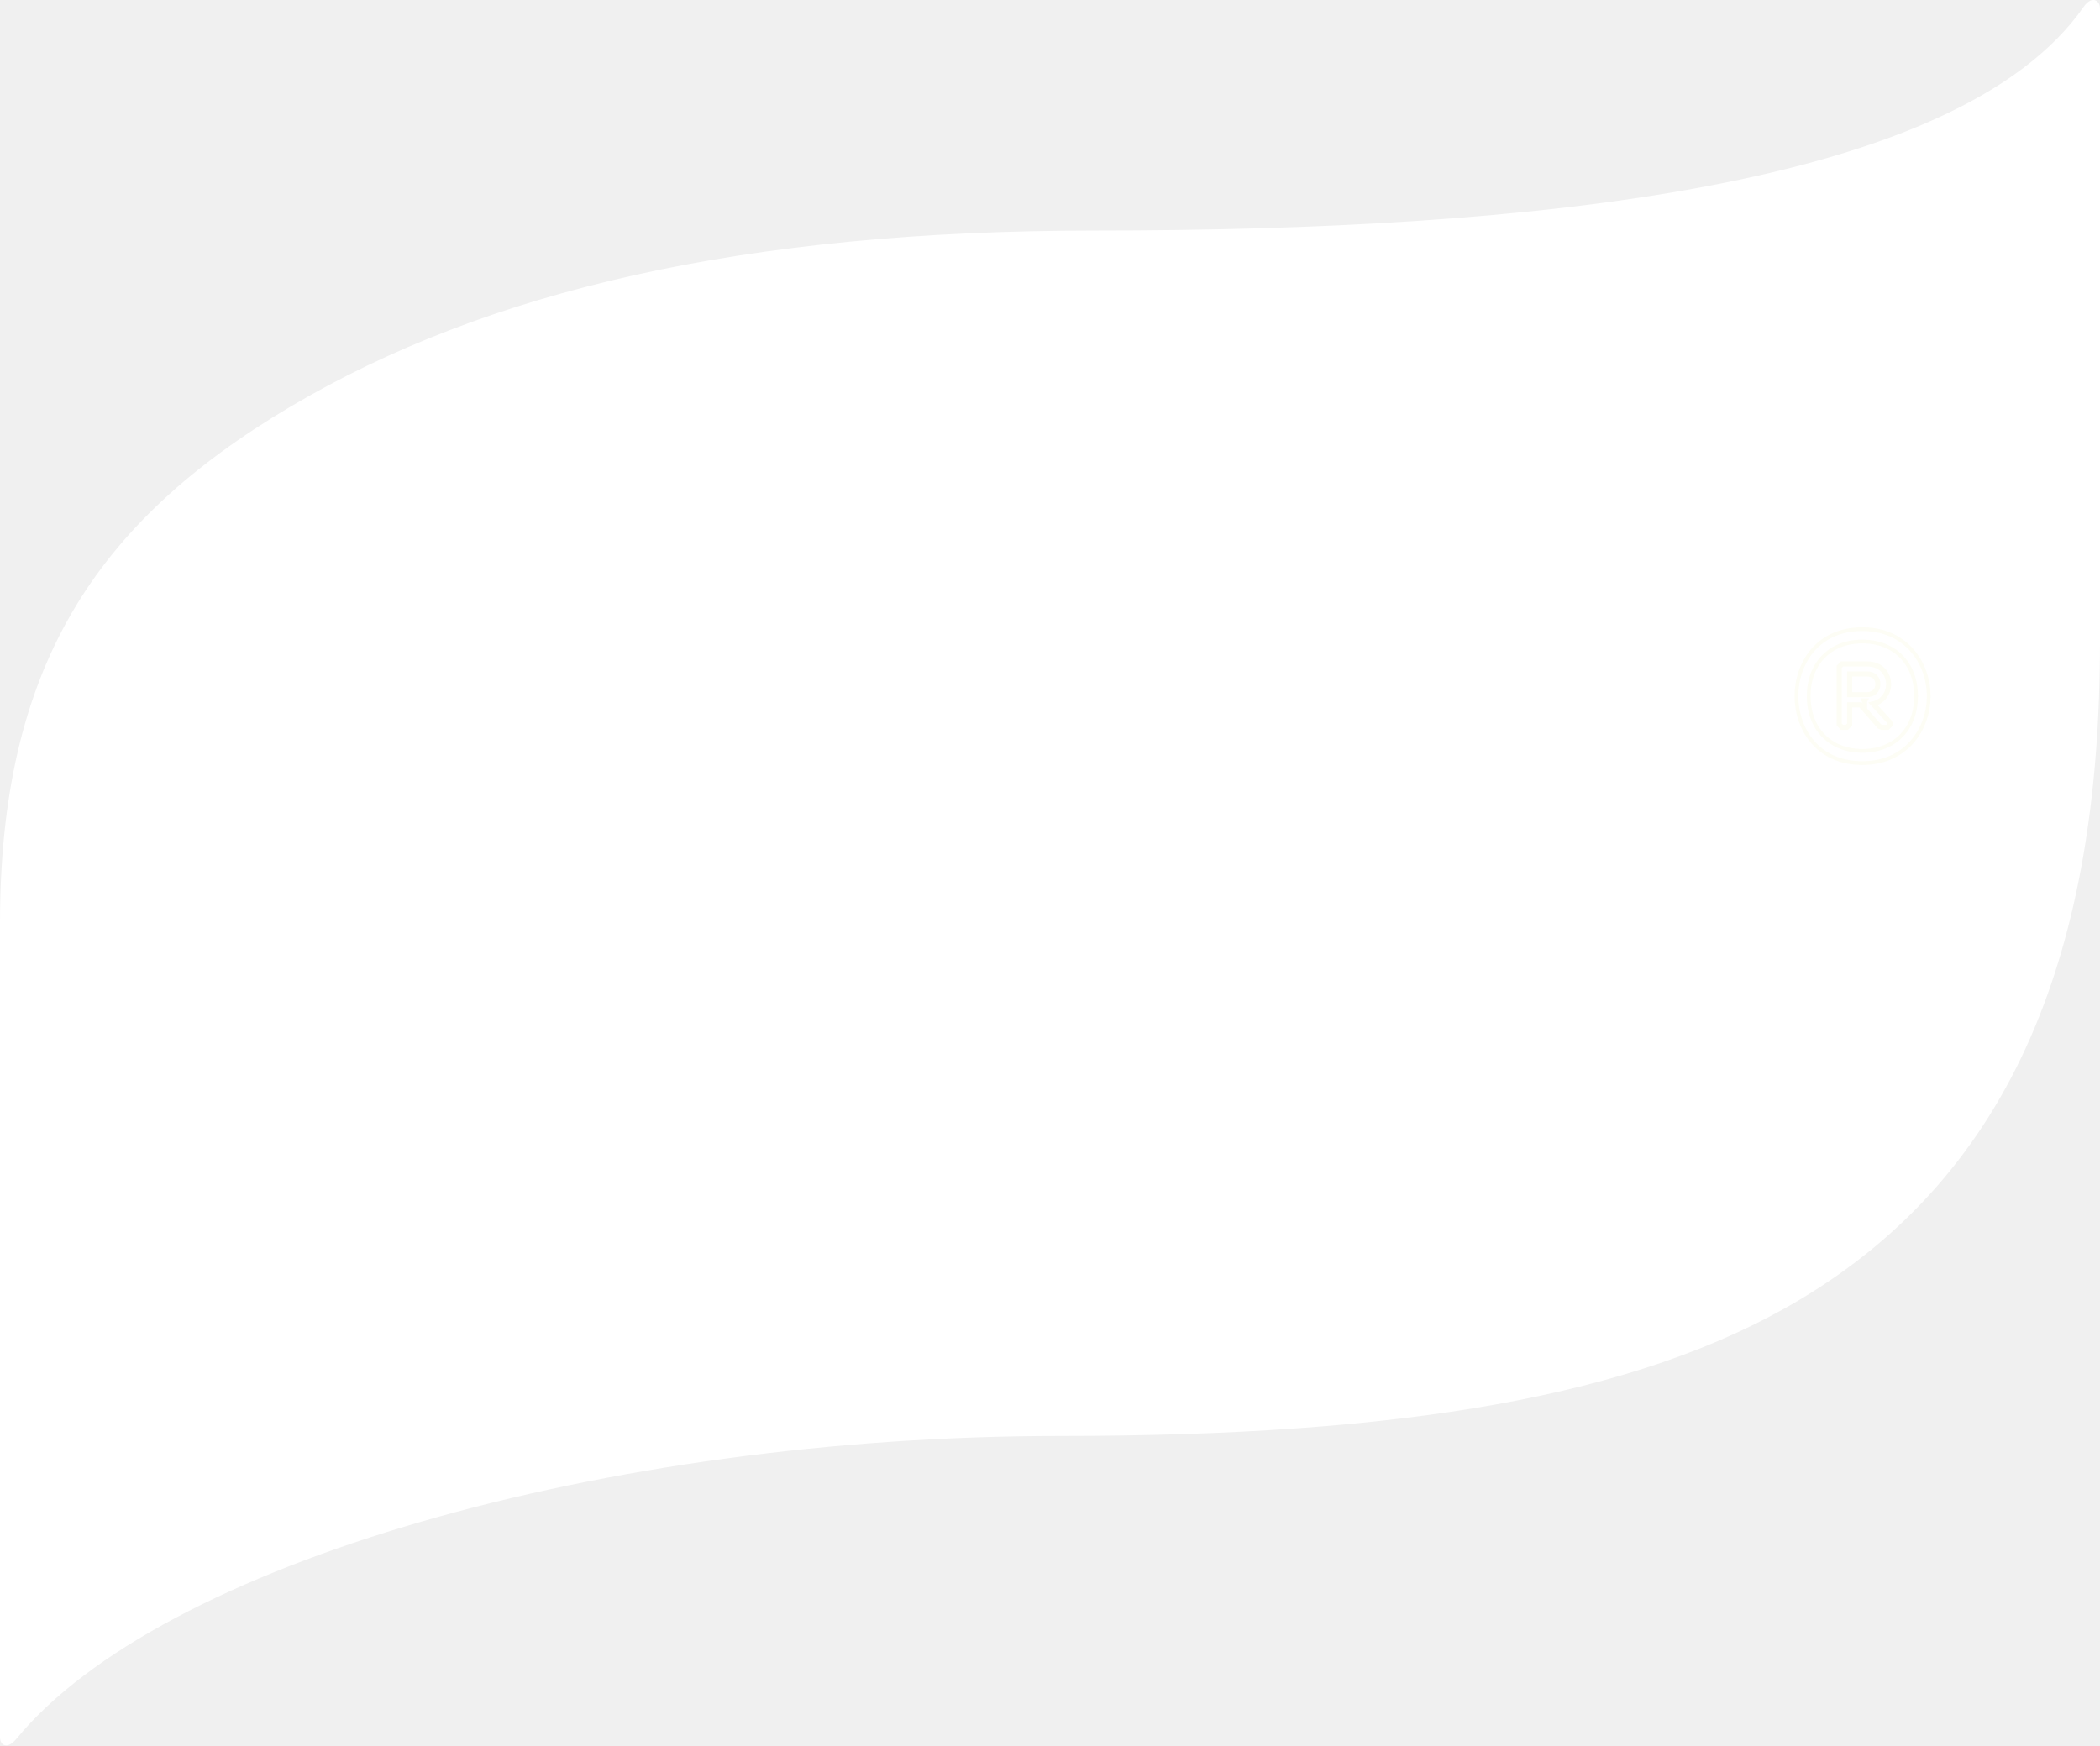
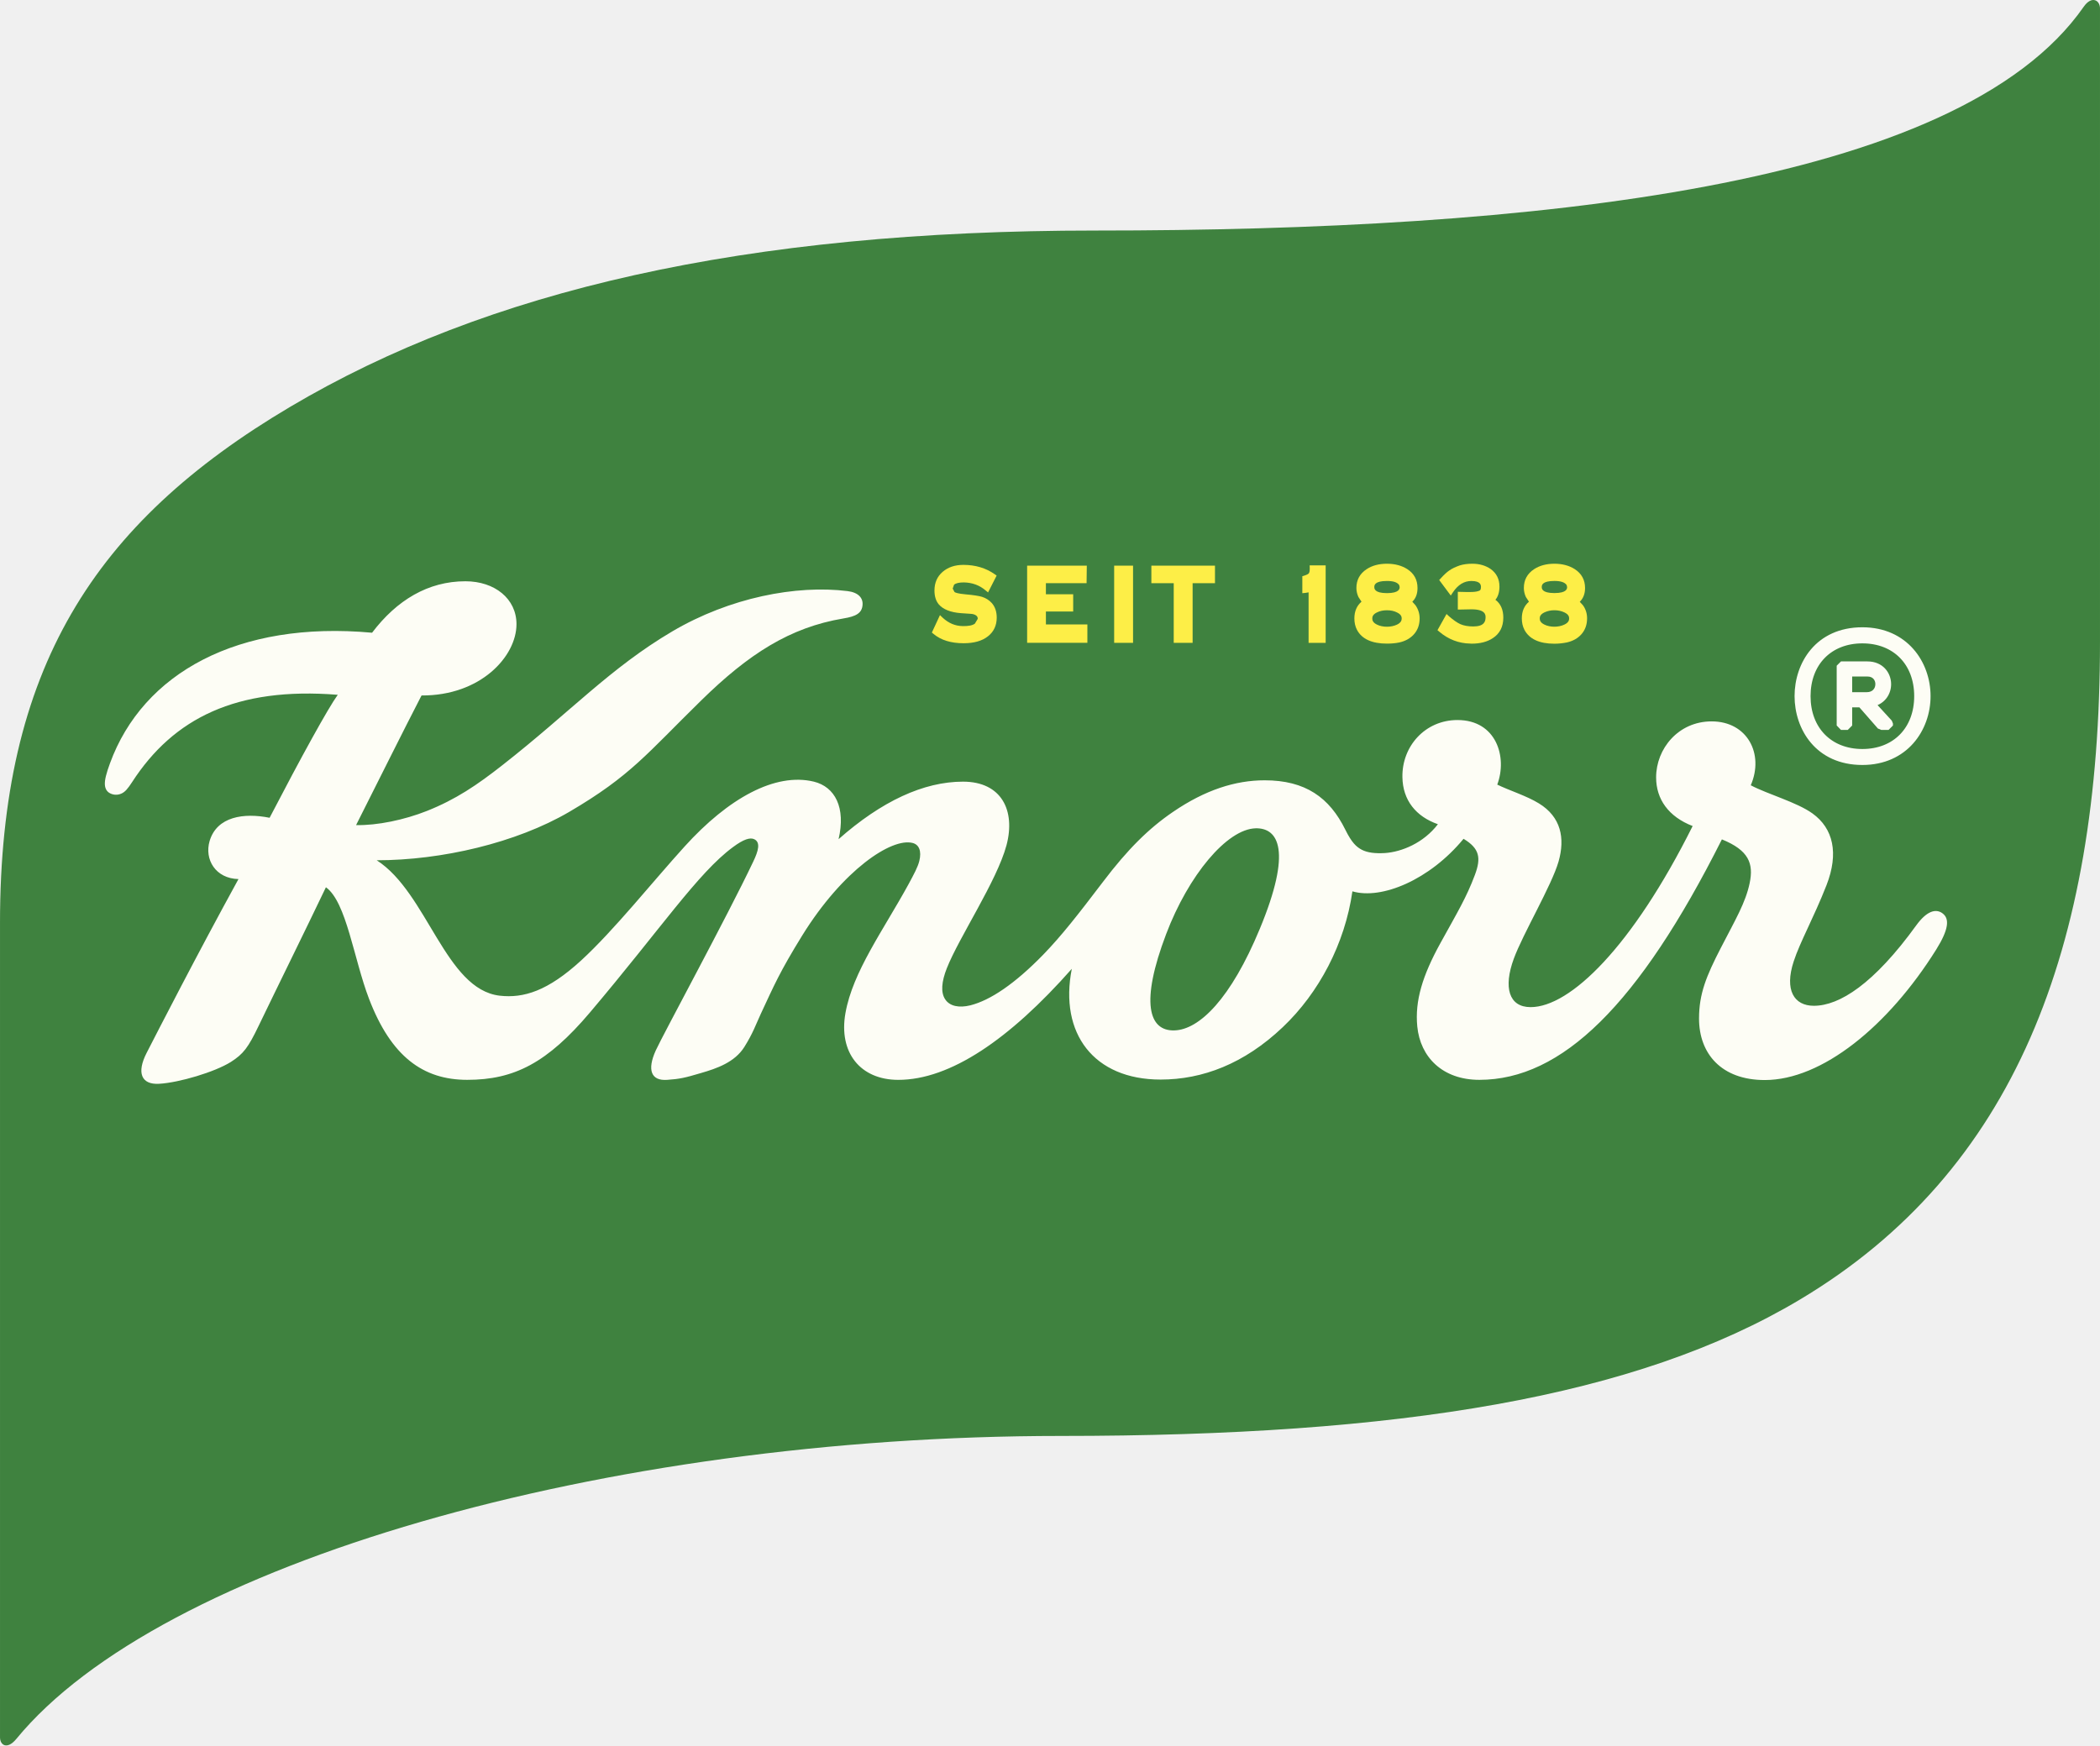
<svg xmlns="http://www.w3.org/2000/svg" width="400" height="332.529" viewBox="0 0 105.833 87.982" version="1.1" id="svg21100">
  <defs id="defs21094" />
-   <path style="clip-rule:nonzero;fill:#ffffff;fill-opacity:1;fill-rule:nonzero;stroke:none;stroke-width:1.244" d="M 105.012,0.341 C 98.677,9.44 77.224,11.621 55.202,11.621 c -17.674,0 -30.674,3.017 -40.584,8.89 C 4.712,26.38 0,33.765 0,46.527 v 41.046 c 0,0.408 0.369,0.632 0.821,0.083 7.253,-8.837 29.615,-15.274 52.632,-15.274 17.125,0 29.027,-1.958 37.257,-6.874 10.804,-6.452 15.123,-17.688 15.123,-33.161 V 0.423 c 0,-0.408 -0.413,-0.666 -0.821,-0.082" id="path15926" />
-   <path style="clip-rule:nonzero;fill:none;fill-opacity:1;fill-rule:nonzero;stroke:none;stroke-width:1.244" d="m 97.895,46.036 c -0.355,-0.257 -0.811,-0.092 -1.317,0.602 -2.138,2.959 -3.877,4.061 -5.164,4.061 -1.01,0 -1.487,-0.802 -1.02,-2.23 0.321,-0.991 1.01,-2.201 1.657,-3.852 0.627,-1.608 0.34,-2.861 -0.709,-3.614 -0.792,-0.568 -2.24,-0.962 -3.109,-1.419 0.685,-1.584 -0.175,-3.221 -1.972,-3.221 -1.681,0 -2.798,1.38 -2.798,2.823 0,1.103 0.627,1.982 1.841,2.453 -3.051,6.107 -6.179,9.128 -8.166,9.128 -1.103,0 -1.375,-1.001 -0.85,-2.434 0.457,-1.253 1.914,-3.702 2.259,-4.907 0.335,-1.176 0.122,-2.249 -0.991,-2.929 -0.622,-0.384 -1.521,-0.661 -2.099,-0.947 0.52,-1.385 -0.044,-3.255 -2.006,-3.255 -1.627,0 -2.803,1.321 -2.774,2.881 0.019,1.161 0.68,1.982 1.788,2.371 -0.719,0.942 -1.817,1.394 -2.667,1.453 -0.486,0.028 -0.874,-0.014 -1.166,-0.165 -0.277,-0.146 -0.51,-0.36 -0.831,-1.01 -0.802,-1.627 -2.016,-2.492 -4.066,-2.492 -1.472,0 -2.993,0.481 -4.62,1.593 -1.219,0.831 -2.278,1.875 -3.537,3.537 -1.249,1.642 -2.074,2.701 -3.007,3.663 -1.419,1.457 -2.653,2.293 -3.668,2.55 -0.573,0.141 -1.04,0.044 -1.268,-0.301 -0.233,-0.35 -0.185,-0.894 0.082,-1.569 0.617,-1.564 2.521,-4.392 3.007,-6.199 0.466,-1.754 -0.253,-3.206 -2.191,-3.206 -1.987,0 -4.105,0.986 -6.272,2.9 0.374,-1.593 -0.18,-2.638 -1.244,-2.9 -1.948,-0.471 -4.309,0.831 -6.52,3.274 -1.618,1.783 -3.551,4.217 -5.213,5.742 -1.681,1.54 -2.895,1.909 -4.1,1.773 -2.74,-0.316 -3.644,-5.188 -6.199,-6.826 3.269,0 7.025,-0.874 9.702,-2.439 3.109,-1.822 3.901,-2.925 6.66,-5.626 2.38,-2.332 4.46,-3.673 7.156,-4.124 0.636,-0.102 0.938,-0.267 0.967,-0.685 0.028,-0.345 -0.209,-0.627 -0.758,-0.695 -2.594,-0.32 -5.937,0.33 -8.822,2.026 -3.133,1.846 -5.145,4.066 -8.57,6.748 -1.287,1.01 -2.351,1.729 -3.804,2.308 -1.137,0.452 -2.512,0.738 -3.571,0.714 1.117,-2.21 2.351,-4.703 3.299,-6.534 2.968,0.018 4.785,-1.963 4.785,-3.595 0,-1.278 -1.093,-2.162 -2.575,-2.162 -1.88,0 -3.459,0.952 -4.703,2.594 -6.748,-0.617 -11.548,2.031 -13.209,6.583 -0.185,0.505 -0.272,0.836 -0.257,1.079 0.014,0.209 0.107,0.359 0.272,0.437 0.16,0.078 0.355,0.097 0.549,0.014 0.199,-0.083 0.335,-0.253 0.554,-0.588 2.084,-3.216 5.256,-4.805 10.362,-4.396 -0.486,0.67 -1.836,3.124 -3.435,6.199 -1.302,-0.262 -2.653,-0.063 -3.022,1.166 -0.277,0.938 0.301,1.899 1.453,1.924 -2.133,3.886 -4.086,7.705 -4.63,8.764 -0.51,0.996 -0.272,1.608 0.632,1.555 1.01,-0.058 2.803,-0.593 3.61,-1.098 0.641,-0.408 0.879,-0.729 1.404,-1.822 1.006,-2.089 2.264,-4.63 3.391,-6.986 1.035,0.738 1.404,3.619 2.172,5.621 1.117,2.92 2.73,4.086 4.95,4.086 2.371,0 4.037,-0.86 6.184,-3.396 3.561,-4.207 5.446,-7.039 7.209,-8.336 0.534,-0.398 0.865,-0.496 1.069,-0.398 0.33,0.155 0.214,0.588 -0.054,1.142 -1.307,2.755 -4.537,8.696 -4.907,9.507 -0.447,0.986 -0.233,1.54 0.573,1.482 0.636,-0.044 0.894,-0.102 1.71,-0.345 0.787,-0.228 1.7,-0.539 2.186,-1.321 0.432,-0.69 0.568,-1.108 0.831,-1.676 0.661,-1.414 0.938,-2.084 2.084,-3.94 2.045,-3.299 4.503,-4.936 5.562,-4.659 0.32,0.083 0.462,0.398 0.335,0.913 -0.078,0.306 -0.257,0.636 -0.539,1.161 -1.273,2.327 -2.813,4.411 -3.182,6.5 -0.355,1.987 0.748,3.367 2.662,3.367 2.614,0 5.606,-2.04 8.745,-5.597 -0.641,3.26 1.112,5.582 4.474,5.582 2.113,0 4.212,-0.792 6.16,-2.643 1.822,-1.729 3.129,-4.202 3.508,-6.845 1.472,0.432 3.896,-0.578 5.601,-2.648 0.806,0.486 0.894,0.957 0.573,1.817 -0.432,1.151 -0.865,1.856 -1.749,3.459 -0.884,1.608 -1.283,2.881 -1.156,4.183 0.151,1.545 1.273,2.691 3.129,2.691 4.149,0 8.021,-3.76 12.223,-12.121 1.351,0.549 1.608,1.21 1.399,2.206 -0.209,0.991 -0.709,1.822 -1.453,3.265 -0.734,1.423 -1.098,2.317 -1.098,3.561 0,1.763 1.122,3.099 3.313,3.099 2.876,0 6.213,-2.696 8.643,-6.583 0.617,-0.991 0.69,-1.55 0.311,-1.822 m -34.405,0.787 c -1.453,3.508 -3.041,5.086 -4.309,5.116 -1.287,0.035 -1.72,-1.409 -0.408,-4.858 1.122,-2.959 3.061,-5.29 4.508,-5.329 1.142,-0.028 1.856,1.108 0.209,5.072" id="path15928" />
-   <path style="clip-rule:nonzero;fill:none;fill-opacity:1;fill-rule:nonzero;stroke:#fdfdf5;stroke-width:0.255;stroke-linecap:butt;stroke-linejoin:miter;stroke-miterlimit:10;stroke-opacity:1" d="m 94.397,35.484 c 0.52,-0.126 0.787,-0.568 0.782,-1.006 -0.005,-0.505 -0.369,-1.01 -1.064,-1.01 h -1.283 l -0.141,0.141 v 2.91 l 0.141,0.146 h 0.238 l 0.146,-0.146 v -0.991 h 0.549 l 0.952,1.088 0.117,0.049 h 0.291 l 0.146,-0.146 v -0.025 l -0.039,-0.097 z m -0.428,-0.136 v 0.004 l -0.01,-0.021 h 0.019 z m -0.753,-0.33 v -1.044 h 0.899 c 0.359,0 0.525,0.257 0.525,0.51 0,0.141 -0.049,0.277 -0.141,0.369 -0.097,0.107 -0.243,0.165 -0.418,0.165 z m 0,0" id="path15930" />
-   <path style="clip-rule:nonzero;fill:none;fill-opacity:1;fill-rule:nonzero;stroke:none;stroke-width:1.244" d="m 93.858,31.714 c -2.283,0 -3.323,1.749 -3.323,3.376 0,1.623 1.04,3.376 3.323,3.376 2.196,0 3.342,-1.7 3.342,-3.376 0,-1.676 -1.147,-3.376 -3.342,-3.376 m 0,6.136 c -1.618,0 -2.706,-1.108 -2.706,-2.759 0,-1.652 1.088,-2.755 2.706,-2.755 1.618,0 2.706,1.103 2.706,2.755 0,1.652 -1.088,2.759 -2.706,2.759" id="path15932" />
+   <path style="clip-rule:nonzero;fill:#3f823f;fill-opacity:1;fill-rule:nonzero;stroke:none;stroke-width:1.244" d="M 105.012,0.341 C 98.677,9.44 77.224,11.621 55.202,11.621 c -17.674,0 -30.674,3.017 -40.584,8.89 C 4.712,26.38 0,33.765 0,46.527 v 41.046 c 0,0.408 0.369,0.632 0.821,0.083 7.253,-8.837 29.615,-15.274 52.632,-15.274 17.125,0 29.027,-1.958 37.257,-6.874 10.804,-6.452 15.123,-17.688 15.123,-33.161 V 0.423 c 0,-0.408 -0.413,-0.666 -0.821,-0.082" id="path15926" />
+   <path style="clip-rule:nonzero;fill:#fdfdf5;fill-opacity:1;fill-rule:nonzero;stroke:none;stroke-width:1.244" d="m 97.895,46.036 c -0.355,-0.257 -0.811,-0.092 -1.317,0.602 -2.138,2.959 -3.877,4.061 -5.164,4.061 -1.01,0 -1.487,-0.802 -1.02,-2.23 0.321,-0.991 1.01,-2.201 1.657,-3.852 0.627,-1.608 0.34,-2.861 -0.709,-3.614 -0.792,-0.568 -2.24,-0.962 -3.109,-1.419 0.685,-1.584 -0.175,-3.221 -1.972,-3.221 -1.681,0 -2.798,1.38 -2.798,2.823 0,1.103 0.627,1.982 1.841,2.453 -3.051,6.107 -6.179,9.128 -8.166,9.128 -1.103,0 -1.375,-1.001 -0.85,-2.434 0.457,-1.253 1.914,-3.702 2.259,-4.907 0.335,-1.176 0.122,-2.249 -0.991,-2.929 -0.622,-0.384 -1.521,-0.661 -2.099,-0.947 0.52,-1.385 -0.044,-3.255 -2.006,-3.255 -1.627,0 -2.803,1.321 -2.774,2.881 0.019,1.161 0.68,1.982 1.788,2.371 -0.719,0.942 -1.817,1.394 -2.667,1.453 -0.486,0.028 -0.874,-0.014 -1.166,-0.165 -0.277,-0.146 -0.51,-0.36 -0.831,-1.01 -0.802,-1.627 -2.016,-2.492 -4.066,-2.492 -1.472,0 -2.993,0.481 -4.62,1.593 -1.219,0.831 -2.278,1.875 -3.537,3.537 -1.249,1.642 -2.074,2.701 -3.007,3.663 -1.419,1.457 -2.653,2.293 -3.668,2.55 -0.573,0.141 -1.04,0.044 -1.268,-0.301 -0.233,-0.35 -0.185,-0.894 0.082,-1.569 0.617,-1.564 2.521,-4.392 3.007,-6.199 0.466,-1.754 -0.253,-3.206 -2.191,-3.206 -1.987,0 -4.105,0.986 -6.272,2.9 0.374,-1.593 -0.18,-2.638 -1.244,-2.9 -1.948,-0.471 -4.309,0.831 -6.52,3.274 -1.618,1.783 -3.551,4.217 -5.213,5.742 -1.681,1.54 -2.895,1.909 -4.1,1.773 -2.74,-0.316 -3.644,-5.188 -6.199,-6.826 3.269,0 7.025,-0.874 9.702,-2.439 3.109,-1.822 3.901,-2.925 6.66,-5.626 2.38,-2.332 4.46,-3.673 7.156,-4.124 0.636,-0.102 0.938,-0.267 0.967,-0.685 0.028,-0.345 -0.209,-0.627 -0.758,-0.695 -2.594,-0.32 -5.937,0.33 -8.822,2.026 -3.133,1.846 -5.145,4.066 -8.57,6.748 -1.287,1.01 -2.351,1.729 -3.804,2.308 -1.137,0.452 -2.512,0.738 -3.571,0.714 1.117,-2.21 2.351,-4.703 3.299,-6.534 2.968,0.018 4.785,-1.963 4.785,-3.595 0,-1.278 -1.093,-2.162 -2.575,-2.162 -1.88,0 -3.459,0.952 -4.703,2.594 -6.748,-0.617 -11.548,2.031 -13.209,6.583 -0.185,0.505 -0.272,0.836 -0.257,1.079 0.014,0.209 0.107,0.359 0.272,0.437 0.16,0.078 0.355,0.097 0.549,0.014 0.199,-0.083 0.335,-0.253 0.554,-0.588 2.084,-3.216 5.256,-4.805 10.362,-4.396 -0.486,0.67 -1.836,3.124 -3.435,6.199 -1.302,-0.262 -2.653,-0.063 -3.022,1.166 -0.277,0.938 0.301,1.899 1.453,1.924 -2.133,3.886 -4.086,7.705 -4.63,8.764 -0.51,0.996 -0.272,1.608 0.632,1.555 1.01,-0.058 2.803,-0.593 3.61,-1.098 0.641,-0.408 0.879,-0.729 1.404,-1.822 1.006,-2.089 2.264,-4.63 3.391,-6.986 1.035,0.738 1.404,3.619 2.172,5.621 1.117,2.92 2.73,4.086 4.95,4.086 2.371,0 4.037,-0.86 6.184,-3.396 3.561,-4.207 5.446,-7.039 7.209,-8.336 0.534,-0.398 0.865,-0.496 1.069,-0.398 0.33,0.155 0.214,0.588 -0.054,1.142 -1.307,2.755 -4.537,8.696 -4.907,9.507 -0.447,0.986 -0.233,1.54 0.573,1.482 0.636,-0.044 0.894,-0.102 1.71,-0.345 0.787,-0.228 1.7,-0.539 2.186,-1.321 0.432,-0.69 0.568,-1.108 0.831,-1.676 0.661,-1.414 0.938,-2.084 2.084,-3.94 2.045,-3.299 4.503,-4.936 5.562,-4.659 0.32,0.083 0.462,0.398 0.335,0.913 -0.078,0.306 -0.257,0.636 -0.539,1.161 -1.273,2.327 -2.813,4.411 -3.182,6.5 -0.355,1.987 0.748,3.367 2.662,3.367 2.614,0 5.606,-2.04 8.745,-5.597 -0.641,3.26 1.112,5.582 4.474,5.582 2.113,0 4.212,-0.792 6.16,-2.643 1.822,-1.729 3.129,-4.202 3.508,-6.845 1.472,0.432 3.896,-0.578 5.601,-2.648 0.806,0.486 0.894,0.957 0.573,1.817 -0.432,1.151 -0.865,1.856 -1.749,3.459 -0.884,1.608 -1.283,2.881 -1.156,4.183 0.151,1.545 1.273,2.691 3.129,2.691 4.149,0 8.021,-3.76 12.223,-12.121 1.351,0.549 1.608,1.21 1.399,2.206 -0.209,0.991 -0.709,1.822 -1.453,3.265 -0.734,1.423 -1.098,2.317 -1.098,3.561 0,1.763 1.122,3.099 3.313,3.099 2.876,0 6.213,-2.696 8.643,-6.583 0.617,-0.991 0.69,-1.55 0.311,-1.822 m -34.405,0.787 c -1.453,3.508 -3.041,5.086 -4.309,5.116 -1.287,0.035 -1.72,-1.409 -0.408,-4.858 1.122,-2.959 3.061,-5.29 4.508,-5.329 1.142,-0.028 1.856,1.108 0.209,5.072" id="path15928" />
+   <path style="clip-rule:nonzero;fill:#fdfdf5;fill-opacity:1;fill-rule:nonzero;stroke:#fdfdf5;stroke-width:0.255;stroke-linecap:butt;stroke-linejoin:miter;stroke-miterlimit:10;stroke-opacity:1" d="m 94.397,35.484 c 0.52,-0.126 0.787,-0.568 0.782,-1.006 -0.005,-0.505 -0.369,-1.01 -1.064,-1.01 h -1.283 l -0.141,0.141 v 2.91 l 0.141,0.146 h 0.238 l 0.146,-0.146 v -0.991 h 0.549 l 0.952,1.088 0.117,0.049 h 0.291 l 0.146,-0.146 v -0.025 l -0.039,-0.097 z m -0.428,-0.136 v 0.004 l -0.01,-0.021 h 0.019 z m -0.753,-0.33 v -1.044 h 0.899 c 0.359,0 0.525,0.257 0.525,0.51 0,0.141 -0.049,0.277 -0.141,0.369 -0.097,0.107 -0.243,0.165 -0.418,0.165 z m 0,0" id="path15930" />
+   <path style="clip-rule:nonzero;fill:#fdfdf5;fill-opacity:1;fill-rule:nonzero;stroke:none;stroke-width:1.244" d="m 93.858,31.714 c -2.283,0 -3.323,1.749 -3.323,3.376 0,1.623 1.04,3.376 3.323,3.376 2.196,0 3.342,-1.7 3.342,-3.376 0,-1.676 -1.147,-3.376 -3.342,-3.376 m 0,6.136 c -1.618,0 -2.706,-1.108 -2.706,-2.759 0,-1.652 1.088,-2.755 2.706,-2.755 1.618,0 2.706,1.103 2.706,2.755 0,1.652 -1.088,2.759 -2.706,2.759" id="path15932" />
  <path style="clip-rule:nonzero;fill:none;stroke:#fdfdf5;stroke-width:0.189;stroke-linecap:butt;stroke-linejoin:miter;stroke-miterlimit:10;stroke-opacity:1" d="m 93.858,31.714 c -2.283,0 -3.323,1.749 -3.323,3.376 0,1.623 1.04,3.376 3.323,3.376 2.196,0 3.342,-1.7 3.342,-3.376 0,-1.676 -1.147,-3.376 -3.342,-3.376 z m 0,6.136 c -1.618,0 -2.706,-1.108 -2.706,-2.759 0,-1.652 1.088,-2.755 2.706,-2.755 1.618,0 2.706,1.103 2.706,2.755 0,1.652 -1.088,2.759 -2.706,2.759 z m 0,0" id="path15934" />
-   <path style="clip-rule:nonzero;fill:#ffffff;fill-opacity:1;fill-rule:nonzero;stroke:none;stroke-width:1.244" d="m 66.007,28.639 c 0.004,0.175 -0.028,0.243 -0.054,0.267 -0.011,0.014 -0.059,0.059 -0.228,0.112 l -0.092,0.028 v 0.855 l 0.151,-0.014 0.165,-0.028 v 2.546 h 0.86 v -3.906 H 66.002 Z m 0,0" id="path15936" />
-   <path style="clip-rule:nonzero;fill:#ffffff;fill-opacity:1;fill-rule:nonzero;stroke:none;stroke-width:1.244" d="m 71.176,30.33 c 0.175,-0.165 0.262,-0.398 0.262,-0.69 0,-0.408 -0.17,-0.729 -0.515,-0.952 -0.282,-0.18 -0.627,-0.272 -1.025,-0.272 -0.403,0 -0.748,0.092 -1.02,0.272 -0.345,0.224 -0.52,0.544 -0.52,0.952 0,0.16 0.039,0.316 0.102,0.452 l 0.155,0.238 c -0.238,0.204 -0.359,0.486 -0.359,0.845 0,0.214 0.044,0.408 0.131,0.573 0.243,0.462 0.753,0.695 1.511,0.695 0.219,0 0.428,-0.018 0.622,-0.058 0.306,-0.068 0.559,-0.209 0.738,-0.413 0.189,-0.209 0.287,-0.481 0.287,-0.797 0,-0.248 -0.073,-0.471 -0.209,-0.666 z m -1.778,0.539 c 0.146,-0.073 0.311,-0.107 0.5,-0.107 0.189,0 0.36,0.035 0.5,0.107 0.219,0.102 0.243,0.224 0.243,0.306 0,0.083 -0.024,0.209 -0.238,0.311 -0.296,0.141 -0.724,0.141 -1.006,0 -0.214,-0.102 -0.238,-0.228 -0.238,-0.311 0,-0.083 0.024,-0.204 0.238,-0.306 m -0.136,-1.278 c 0,-0.078 0,-0.306 0.636,-0.306 0.311,0 0.515,0.063 0.607,0.194 l 0.01,0.011 0.024,0.102 c 0,0.073 0,0.306 -0.641,0.306 -0.636,0 -0.636,-0.233 -0.636,-0.306" id="path15938" />
-   <path style="clip-rule:nonzero;fill:#ffffff;fill-opacity:1;fill-rule:nonzero;stroke:none;stroke-width:1.244" d="m 75.567,29.562 c 0,-0.369 -0.146,-0.666 -0.442,-0.879 -0.253,-0.175 -0.564,-0.267 -0.923,-0.267 -0.238,0 -0.447,0.028 -0.627,0.083 -0.223,0.078 -0.398,0.16 -0.534,0.257 -0.117,0.078 -0.257,0.204 -0.432,0.398 l -0.078,0.083 0.583,0.782 0.107,-0.16 c 0.262,-0.389 0.568,-0.573 0.933,-0.573 0.481,0 0.481,0.219 0.481,0.311 0,0.141 -0.053,0.165 -0.073,0.175 -0.189,0.083 -0.457,0.078 -0.952,0.063 l -0.141,-0.004 v 0.894 h 0.141 c 0.219,-0.004 0.398,-0.011 0.549,-0.011 0.709,0 0.709,0.292 0.709,0.398 0,0.219 -0.073,0.466 -0.622,0.466 -0.253,0 -0.471,-0.039 -0.651,-0.117 -0.17,-0.078 -0.359,-0.214 -0.568,-0.394 l -0.126,-0.117 -0.457,0.816 0.087,0.073 c 0.462,0.394 0.991,0.593 1.569,0.602 l 0.068,0.004 c 0.428,0 0.787,-0.092 1.064,-0.277 0.35,-0.228 0.53,-0.573 0.53,-1.035 0,-0.398 -0.131,-0.7 -0.398,-0.899 0.136,-0.165 0.204,-0.389 0.204,-0.675" id="path15940" />
-   <path style="clip-rule:nonzero;fill:#ffffff;fill-opacity:1;fill-rule:nonzero;stroke:none;stroke-width:1.244" d="m 79.775,30.51 -0.16,-0.175 c 0.175,-0.17 0.267,-0.403 0.267,-0.695 0,-0.408 -0.175,-0.729 -0.52,-0.952 -0.282,-0.18 -0.627,-0.272 -1.025,-0.272 -0.403,0 -0.743,0.092 -1.02,0.272 -0.345,0.224 -0.52,0.544 -0.52,0.952 0,0.16 0.039,0.316 0.102,0.452 l 0.155,0.238 c -0.238,0.204 -0.359,0.486 -0.359,0.84 0,0.219 0.044,0.408 0.131,0.578 0.243,0.462 0.753,0.7 1.511,0.7 0.219,0 0.428,-0.025 0.622,-0.063 0.306,-0.068 0.559,-0.209 0.738,-0.413 0.189,-0.214 0.287,-0.481 0.287,-0.802 0,-0.243 -0.068,-0.466 -0.209,-0.661 m -1.938,0.359 c 0.146,-0.068 0.311,-0.107 0.5,-0.107 0.189,0 0.359,0.039 0.5,0.107 0.219,0.102 0.243,0.224 0.243,0.306 0,0.083 -0.024,0.209 -0.243,0.311 -0.291,0.141 -0.719,0.141 -1.001,0 -0.214,-0.102 -0.238,-0.228 -0.238,-0.311 0,-0.083 0.024,-0.204 0.238,-0.306 m -0.136,-1.278 c 0,-0.078 0,-0.306 0.636,-0.306 0.311,0 0.515,0.063 0.612,0.199 l 0.005,0.004 0.024,0.102 c 0,0.073 0,0.306 -0.641,0.306 -0.636,0 -0.636,-0.233 -0.636,-0.306" id="path15942" />
-   <path style="clip-rule:nonzero;fill:#ffffff;fill-opacity:1;fill-rule:nonzero;stroke:none;stroke-width:1.244" d="m 49.499,30.087 c -0.165,-0.049 -0.432,-0.092 -0.821,-0.126 -0.394,-0.035 -0.53,-0.087 -0.573,-0.117 l -0.092,-0.175 0.068,-0.194 c 0.082,-0.078 0.253,-0.117 0.5,-0.117 0.418,0.011 0.772,0.136 1.083,0.398 l 0.131,0.107 0.432,-0.85 -0.097,-0.068 c -0.442,-0.311 -0.972,-0.471 -1.579,-0.471 -0.423,0 -0.772,0.117 -1.044,0.35 -0.277,0.238 -0.413,0.554 -0.413,0.942 0,0.292 0.073,0.525 0.214,0.695 0.219,0.257 0.598,0.408 1.122,0.447 0.505,0.028 0.578,0.044 0.588,0.044 0.257,0.058 0.257,0.189 0.257,0.243 l -0.146,0.243 c -0.131,0.092 -0.33,0.126 -0.602,0.122 -0.389,-0.004 -0.719,-0.146 -1.02,-0.423 l -0.136,-0.131 -0.408,0.879 0.082,0.068 c 0.374,0.316 0.884,0.471 1.521,0.471 0.52,0 0.933,-0.117 1.224,-0.35 0.292,-0.228 0.442,-0.549 0.442,-0.942 0,-0.306 -0.087,-0.554 -0.257,-0.743 -0.136,-0.146 -0.296,-0.243 -0.476,-0.301" id="path15944" />
-   <path style="clip-rule:nonzero;fill:#ffffff;fill-opacity:1;fill-rule:nonzero;stroke:none;stroke-width:1.244" d="m 52.71,30.825 h 1.375 v -0.87 h -1.375 v -0.559 h 2.05 l 0.011,-0.884 h -3.007 v 3.891 h 3.036 v -0.928 h -2.089 z m 0,0" id="path15946" />
-   <path style="clip-rule:nonzero;fill:#ffffff;fill-opacity:1;fill-rule:nonzero;stroke:none;stroke-width:1.244" d="M 56.15,32.404 H 57.102 v -3.891 h -0.952 z m 0,0" id="path15948" />
-   <path style="clip-rule:nonzero;fill:#ffffff;fill-opacity:1;fill-rule:nonzero;stroke:none;stroke-width:1.244" d="m 58.025,29.397 h 1.127 v 3.007 h 0.952 v -3.007 h 1.127 v -0.884 h -3.206 z m 0,0" id="path15950" />
+   <path style="clip-rule:nonzero;fill:#fdee47;fill-opacity:1;fill-rule:nonzero;stroke:none;stroke-width:1.244" d="m 66.007,28.639 c 0.004,0.175 -0.028,0.243 -0.054,0.267 -0.011,0.014 -0.059,0.059 -0.228,0.112 l -0.092,0.028 v 0.855 l 0.151,-0.014 0.165,-0.028 v 2.546 h 0.86 v -3.906 H 66.002 Z m 0,0" id="path15936" />
+   <path style="clip-rule:nonzero;fill:#fdee47;fill-opacity:1;fill-rule:nonzero;stroke:none;stroke-width:1.244" d="m 71.176,30.33 c 0.175,-0.165 0.262,-0.398 0.262,-0.69 0,-0.408 -0.17,-0.729 -0.515,-0.952 -0.282,-0.18 -0.627,-0.272 -1.025,-0.272 -0.403,0 -0.748,0.092 -1.02,0.272 -0.345,0.224 -0.52,0.544 -0.52,0.952 0,0.16 0.039,0.316 0.102,0.452 l 0.155,0.238 c -0.238,0.204 -0.359,0.486 -0.359,0.845 0,0.214 0.044,0.408 0.131,0.573 0.243,0.462 0.753,0.695 1.511,0.695 0.219,0 0.428,-0.018 0.622,-0.058 0.306,-0.068 0.559,-0.209 0.738,-0.413 0.189,-0.209 0.287,-0.481 0.287,-0.797 0,-0.248 -0.073,-0.471 -0.209,-0.666 z m -1.778,0.539 c 0.146,-0.073 0.311,-0.107 0.5,-0.107 0.189,0 0.36,0.035 0.5,0.107 0.219,0.102 0.243,0.224 0.243,0.306 0,0.083 -0.024,0.209 -0.238,0.311 -0.296,0.141 -0.724,0.141 -1.006,0 -0.214,-0.102 -0.238,-0.228 -0.238,-0.311 0,-0.083 0.024,-0.204 0.238,-0.306 m -0.136,-1.278 c 0,-0.078 0,-0.306 0.636,-0.306 0.311,0 0.515,0.063 0.607,0.194 l 0.01,0.011 0.024,0.102 c 0,0.073 0,0.306 -0.641,0.306 -0.636,0 -0.636,-0.233 -0.636,-0.306" id="path15938" />
+   <path style="clip-rule:nonzero;fill:#fdee47;fill-opacity:1;fill-rule:nonzero;stroke:none;stroke-width:1.244" d="m 75.567,29.562 c 0,-0.369 -0.146,-0.666 -0.442,-0.879 -0.253,-0.175 -0.564,-0.267 -0.923,-0.267 -0.238,0 -0.447,0.028 -0.627,0.083 -0.223,0.078 -0.398,0.16 -0.534,0.257 -0.117,0.078 -0.257,0.204 -0.432,0.398 l -0.078,0.083 0.583,0.782 0.107,-0.16 c 0.262,-0.389 0.568,-0.573 0.933,-0.573 0.481,0 0.481,0.219 0.481,0.311 0,0.141 -0.053,0.165 -0.073,0.175 -0.189,0.083 -0.457,0.078 -0.952,0.063 l -0.141,-0.004 v 0.894 h 0.141 c 0.219,-0.004 0.398,-0.011 0.549,-0.011 0.709,0 0.709,0.292 0.709,0.398 0,0.219 -0.073,0.466 -0.622,0.466 -0.253,0 -0.471,-0.039 -0.651,-0.117 -0.17,-0.078 -0.359,-0.214 -0.568,-0.394 l -0.126,-0.117 -0.457,0.816 0.087,0.073 c 0.462,0.394 0.991,0.593 1.569,0.602 l 0.068,0.004 c 0.428,0 0.787,-0.092 1.064,-0.277 0.35,-0.228 0.53,-0.573 0.53,-1.035 0,-0.398 -0.131,-0.7 -0.398,-0.899 0.136,-0.165 0.204,-0.389 0.204,-0.675" id="path15940" />
+   <path style="clip-rule:nonzero;fill:#fdee47;fill-opacity:1;fill-rule:nonzero;stroke:none;stroke-width:1.244" d="m 79.775,30.51 -0.16,-0.175 c 0.175,-0.17 0.267,-0.403 0.267,-0.695 0,-0.408 -0.175,-0.729 -0.52,-0.952 -0.282,-0.18 -0.627,-0.272 -1.025,-0.272 -0.403,0 -0.743,0.092 -1.02,0.272 -0.345,0.224 -0.52,0.544 -0.52,0.952 0,0.16 0.039,0.316 0.102,0.452 l 0.155,0.238 c -0.238,0.204 -0.359,0.486 -0.359,0.84 0,0.219 0.044,0.408 0.131,0.578 0.243,0.462 0.753,0.7 1.511,0.7 0.219,0 0.428,-0.025 0.622,-0.063 0.306,-0.068 0.559,-0.209 0.738,-0.413 0.189,-0.214 0.287,-0.481 0.287,-0.802 0,-0.243 -0.068,-0.466 -0.209,-0.661 m -1.938,0.359 c 0.146,-0.068 0.311,-0.107 0.5,-0.107 0.189,0 0.359,0.039 0.5,0.107 0.219,0.102 0.243,0.224 0.243,0.306 0,0.083 -0.024,0.209 -0.243,0.311 -0.291,0.141 -0.719,0.141 -1.001,0 -0.214,-0.102 -0.238,-0.228 -0.238,-0.311 0,-0.083 0.024,-0.204 0.238,-0.306 m -0.136,-1.278 c 0,-0.078 0,-0.306 0.636,-0.306 0.311,0 0.515,0.063 0.612,0.199 l 0.005,0.004 0.024,0.102 c 0,0.073 0,0.306 -0.641,0.306 -0.636,0 -0.636,-0.233 -0.636,-0.306" id="path15942" />
+   <path style="clip-rule:nonzero;fill:#fdee47;fill-opacity:1;fill-rule:nonzero;stroke:none;stroke-width:1.244" d="m 49.499,30.087 c -0.165,-0.049 -0.432,-0.092 -0.821,-0.126 -0.394,-0.035 -0.53,-0.087 -0.573,-0.117 l -0.092,-0.175 0.068,-0.194 c 0.082,-0.078 0.253,-0.117 0.5,-0.117 0.418,0.011 0.772,0.136 1.083,0.398 l 0.131,0.107 0.432,-0.85 -0.097,-0.068 c -0.442,-0.311 -0.972,-0.471 -1.579,-0.471 -0.423,0 -0.772,0.117 -1.044,0.35 -0.277,0.238 -0.413,0.554 -0.413,0.942 0,0.292 0.073,0.525 0.214,0.695 0.219,0.257 0.598,0.408 1.122,0.447 0.505,0.028 0.578,0.044 0.588,0.044 0.257,0.058 0.257,0.189 0.257,0.243 l -0.146,0.243 c -0.131,0.092 -0.33,0.126 -0.602,0.122 -0.389,-0.004 -0.719,-0.146 -1.02,-0.423 l -0.136,-0.131 -0.408,0.879 0.082,0.068 c 0.374,0.316 0.884,0.471 1.521,0.471 0.52,0 0.933,-0.117 1.224,-0.35 0.292,-0.228 0.442,-0.549 0.442,-0.942 0,-0.306 -0.087,-0.554 -0.257,-0.743 -0.136,-0.146 -0.296,-0.243 -0.476,-0.301" id="path15944" />
+   <path style="clip-rule:nonzero;fill:#fdee47;fill-opacity:1;fill-rule:nonzero;stroke:none;stroke-width:1.244" d="m 52.71,30.825 h 1.375 v -0.87 h -1.375 v -0.559 h 2.05 l 0.011,-0.884 h -3.007 v 3.891 h 3.036 v -0.928 h -2.089 z m 0,0" id="path15946" />
+   <path style="clip-rule:nonzero;fill:#fdee47;fill-opacity:1;fill-rule:nonzero;stroke:none;stroke-width:1.244" d="M 56.15,32.404 H 57.102 v -3.891 h -0.952 z m 0,0" id="path15948" />
+   <path style="clip-rule:nonzero;fill:#fdee47;fill-opacity:1;fill-rule:nonzero;stroke:none;stroke-width:1.244" d="m 58.025,29.397 h 1.127 v 3.007 h 0.952 v -3.007 h 1.127 v -0.884 h -3.206 z m 0,0" id="path15950" />
</svg>
